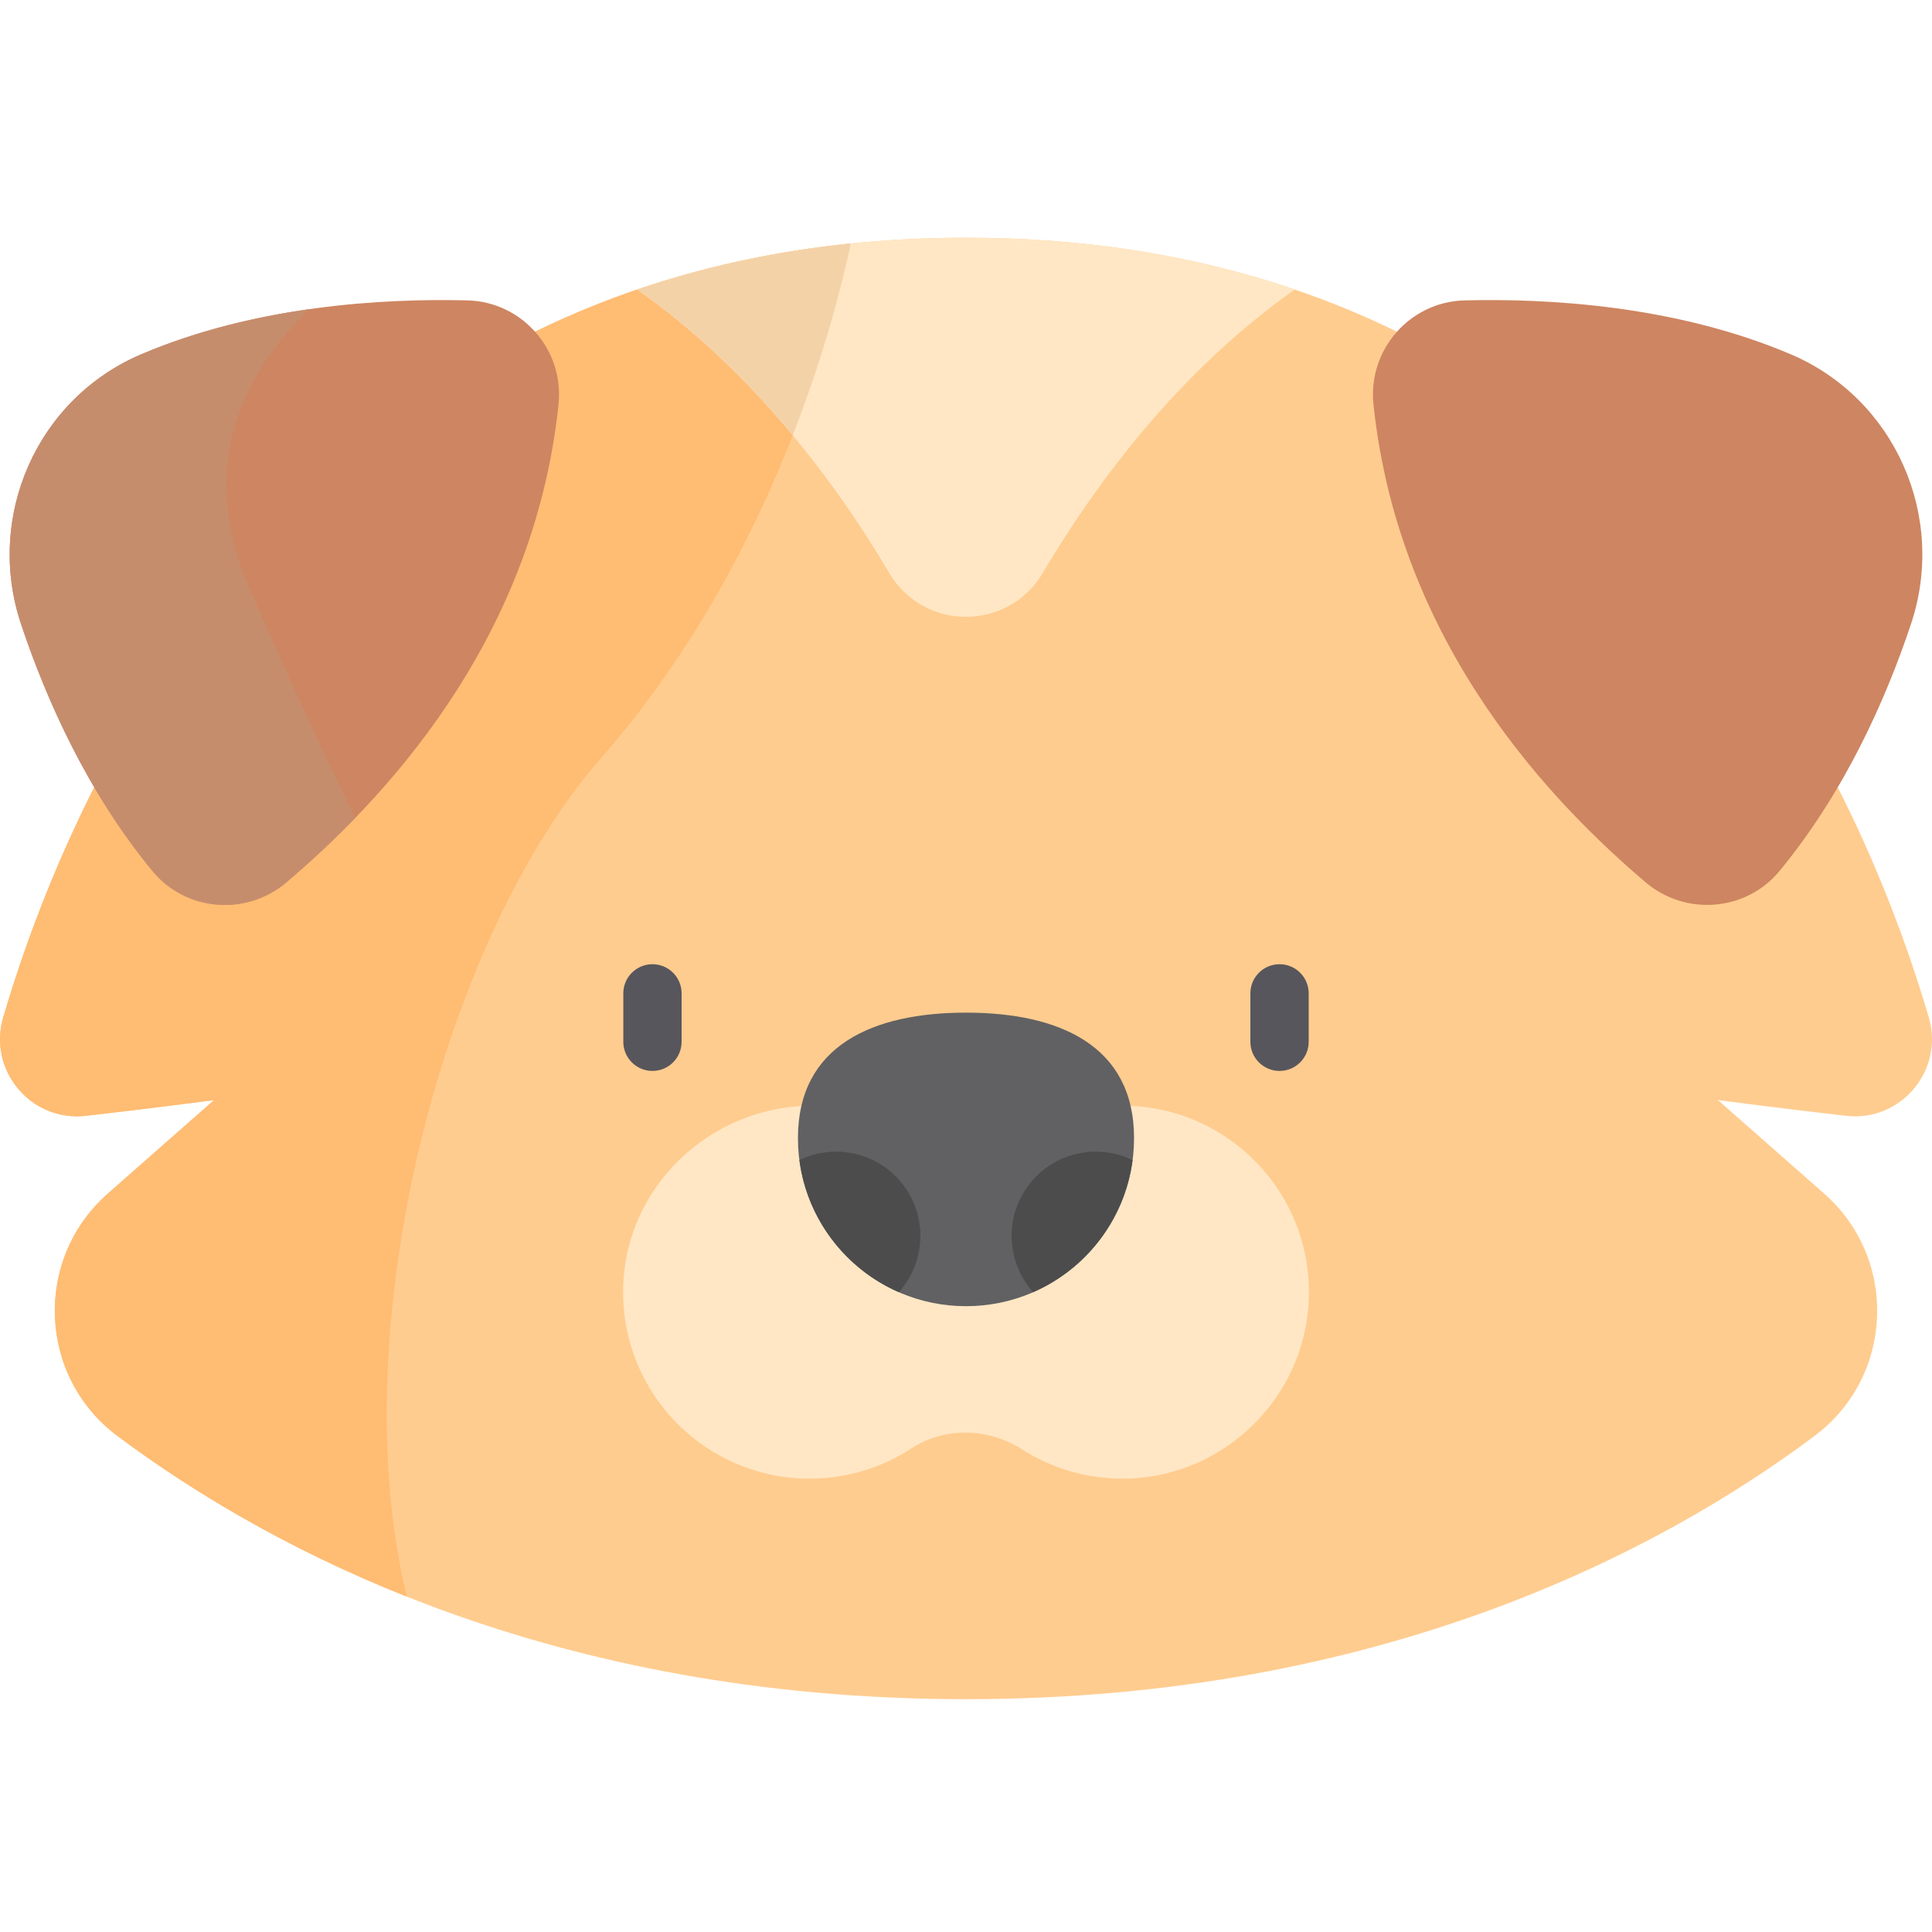
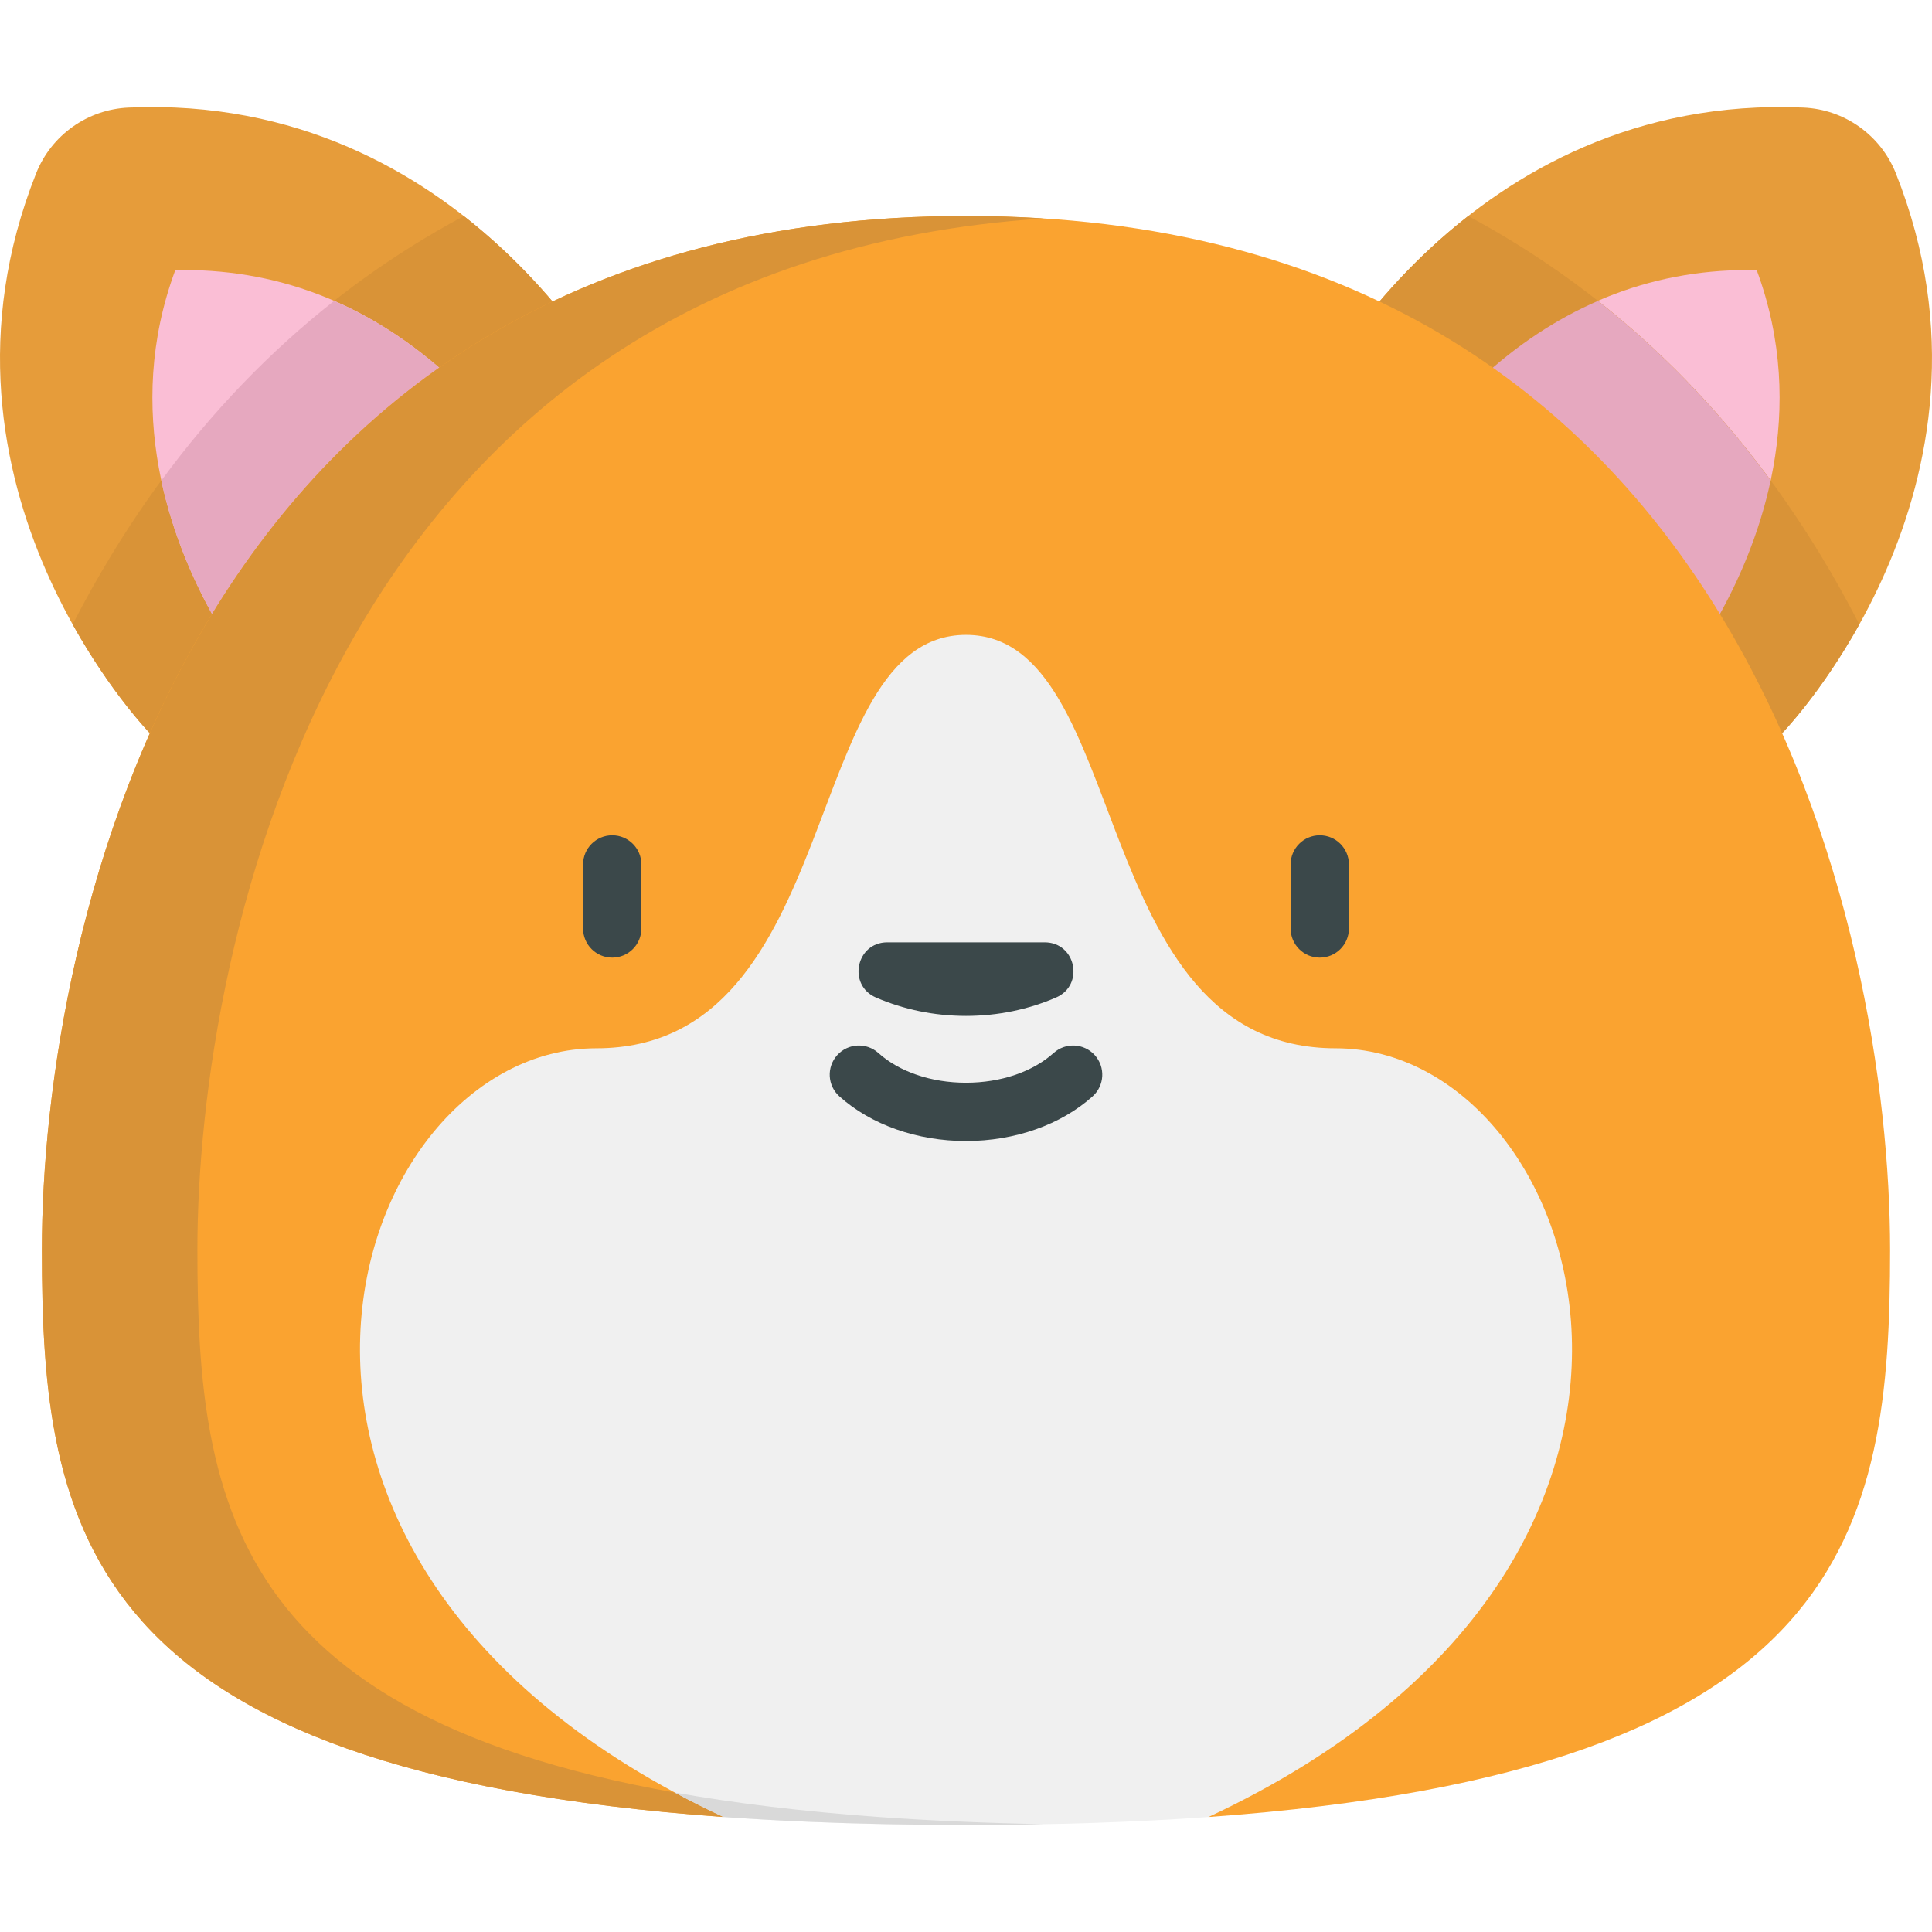
- <svg xmlns="http://www.w3.org/2000/svg" height="512px" viewBox="0 -62 511.999 511" width="512px" class="">
+ <svg xmlns="http://www.w3.org/2000/svg" version="1.1" id="Capa_1" x="0px" y="0px" viewBox="0 0 511.999 511.999" style="enable-background:new 0 0 511.999 511.999;" xml:space="preserve">
+   <path style="fill:#E69C3A;" d="M502.411,45.905c-4.015-10.098-13.609-16.92-24.465-17.396  c-89.507-3.925-130.279,77.19-130.279,77.19l124.619,88.608C472.285,194.307,535.513,129.158,502.411,45.905z" />
+   <path style="fill:#FABED5;" d="M383.159,109.739c2.754-3.104,5.868-6.33,9.343-9.531c20.637-19.009,44.443-28.647,70.755-28.647  c0.757,0,1.522,0.007,2.289,0.024c13.831,37.335,1.243,71.539-10.19,91.925L383.159,109.739z" />
+   <path style="fill:#E69C3A;" d="M9.589,45.905c4.015-10.098,13.609-16.92,24.465-17.396c89.507-3.925,130.279,77.19,130.279,77.19  L39.714,194.307C39.714,194.307-23.513,129.158,9.589,45.905z" />
+   <path style="fill:#D99337;" d="M29.607,146.958c-3.725,6.118-7.167,12.299-10.355,18.505c10.126,18.19,20.461,28.844,20.461,28.844  l124.619-88.608c0,0-13.316-26.474-41.416-48.441C85.005,77.55,53.552,107.634,29.607,146.958z" />
+   <path style="fill:#FABED5;" d="M128.84,109.739c-2.754-3.104-5.868-6.33-9.343-9.531C98.86,81.199,75.055,71.56,48.743,71.56  c-0.757,0-1.522,0.007-2.289,0.024c-13.831,37.335-1.243,71.539,10.19,91.925L128.84,109.739z" />
+   <path style="fill:#E6A8BF;" d="M56.643,163.509l72.197-53.77c-2.754-3.104-5.868-6.33-9.343-9.531  c-9.648-8.886-19.995-15.697-30.959-20.459c-17.051,13.421-32.352,29.317-45.78,47.598  C45.809,141.656,51.347,154.066,56.643,163.509z" />
+   <path style="fill:#D99337;" d="M482.392,146.958c3.725,6.118,7.167,12.299,10.355,18.505c-10.126,18.19-20.461,28.844-20.461,28.844  l-124.619-88.608c0,0,13.316-26.474,41.416-48.441C426.994,77.55,458.448,107.634,482.392,146.958z" />
+   <path style="fill:#E6A8BF;" d="M455.356,163.509l-72.197-53.77c2.754-3.104,5.868-6.33,9.343-9.531  c9.648-8.886,19.995-15.697,30.959-20.459c17.051,13.421,32.352,29.317,45.78,47.598  C466.191,141.656,460.652,154.066,455.356,163.509z" />
+   <path style="fill:#FAA330;" d="M256,57.231c-206.793,0-244.896,190.813-244.896,273.959c0,74.655,10.945,138.143,180.616,150.331  l-0.01-0.01L256,439.745l64.289,41.767v0.01c169.662-12.198,180.606-75.676,180.606-150.331  C500.895,248.045,462.793,57.231,256,57.231z" />
+   <path style="fill:#D99337;" d="M197.257,477.908C61.686,459.705,52.311,400.224,52.311,331.191  c0-80.305,35.549-261.038,224.291-273.295c-0.003,0-0.005,0-0.008,0c-1.647-0.107-3.307-0.201-4.977-0.282  c-0.028-0.001-0.056-0.003-0.084-0.004c-1.569-0.076-3.151-0.139-4.741-0.193c-0.153-0.005-0.306-0.012-0.459-0.018  c-1.455-0.046-2.923-0.08-4.395-0.107c-0.269-0.005-0.535-0.013-0.805-0.018c-1.7-0.027-3.411-0.042-5.134-0.042  c-206.793,0-244.896,190.813-244.896,273.959c0,74.655,10.945,138.143,180.616,150.331l-0.01-0.01L197.257,477.908z" />
  <g>
-     <path d="m489.242 233.207c14.543 1.652 26.035-12.066 21.906-26.109-18.379-62.48-79.773-206.598-255.148-206.598s-236.773 144.117-255.148 206.598c-4.133 14.043 7.363 27.762 21.906 26.109 16.512-1.875 33.961-4.168 33.961-4.168l-28.145 24.777c-19.73 17.371-18.508 48.5 2.551 64.234 40.438 30.211 114.461 69.754 224.875 69.754s184.438-39.543 224.871-69.754c21.062-15.734 22.285-46.863 2.551-64.234l-28.141-24.777s17.449 2.293 33.961 4.168zm0 0" fill="#ffcc8f" data-original="#FFCC8F" class="" />
-     <path d="m225.492 2.023c-152.109 15.57-207.375 146.363-224.641 205.074-4.133 14.043 7.363 27.762 21.906 26.109 16.512-1.875 33.961-4.168 33.961-4.168l-28.145 24.777c-19.73 17.371-18.508 48.5 2.551 64.234 18.461 13.789 43.949 29.539 76.676 42.57-17.367-71.797 9.902-174.816 51.5-222.258 43.648-49.777 60.594-110.324 66.191-136.34zm0 0" fill="#ffbc73" data-original="#FFBC73" class="" />
-     <path d="m297.453 230.523h-82.094c-27.102 0-49.773 21.477-50.223 48.57-.465 27.68 21.836 50.262 49.41 50.262 9.926 0 19.168-2.93 26.91-7.973 8.898-5.797 20.438-5.543 29.379.191 8.238 5.281 18.145 8.188 28.762 7.738 25.523-1.078 46.262-21.906 47.238-47.434 1.074-28.176-21.445-51.355-49.383-51.355zm0 0" fill="#ffe7c5" data-original="#FFE7C5" class="" />
-     <path d="m300.535 239.113c0 24.598-19.938 44.539-44.535 44.539s-44.539-19.941-44.539-44.539c0-24.598 19.941-33.254 44.539-33.254s44.535 8.656 44.535 33.254zm0 0" fill="#acabb1" data-original="#ACABB1" class="" data-old_color="#acabb1" style="fill:#616163" />
-     <path d="m239.184 251.281c-6.598-8.449-18.059-10.852-27.332-6.355 2.051 15.734 12.309 28.883 26.344 35.012 7.105-7.902 7.762-19.988.988-28.656zm0 0" fill="#898890" data-original="#898890" class="active-path" style="fill:#4C4C4D" data-old_color="#898890" />
-     <path d="m300.148 244.926c-9.273-4.496-20.734-2.094-27.336 6.355-6.77 8.668-6.113 20.754.992 28.656 14.035-6.129 24.289-19.277 26.344-35.012zm0 0" fill="#898890" data-original="#898890" class="active-path" style="fill:#4C4C4D" data-old_color="#898890" />
-     <path d="m123.863 17.105c-22.301-.555-56.047 1.363-86.426 14.281-27.637 11.758-41.383 42.988-31.871 71.473 6.762 20.254 17.664 44.637 34.855 65.469 8.875 10.758 24.91 11.996 35.527 2.953 24.238-20.648 65.332-62.527 72.066-126.602 1.523-14.469-9.609-27.211-24.152-27.574zm0 0" fill="#dd9f80" data-original="#DD9F80" class="" data-old_color="#dd9f80" style="fill:#CE8561" />
-     <path d="m388.137 17.105c22.297-.555 56.047 1.363 86.426 14.285 27.633 11.754 41.383 42.984 31.871 71.473-6.762 20.25-17.668 44.633-34.855 65.469-8.879 10.754-24.91 11.992-35.531 2.949-24.238-20.645-65.332-62.527-72.066-126.598-1.52-14.473 9.613-27.215 24.156-27.578zm0 0" fill="#dd9f80" data-original="#DD9F80" class="" data-old_color="#dd9f80" style="fill:#CE8561" />
-     <path d="m235.656 89.34c9.16 15.496 31.523 15.496 40.684 0 14.133-23.906 36.012-53.379 66.785-75.117-25.344-8.652-54.23-13.723-87.125-13.723s-61.781 5.07-87.125 13.723c30.77 21.738 52.652 51.211 66.781 75.117zm0 0" fill="#ffe7c5" data-original="#FFE7C5" class="" />
-     <path d="m339.09 221.309c-4.266 0-7.727-3.461-7.727-7.727v-12.828c0-4.266 3.461-7.727 7.727-7.727 4.27 0 7.727 3.461 7.727 7.727v12.828c0 4.266-3.457 7.727-7.727 7.727zm0 0" fill="#57565c" data-original="#57565C" class="" />
-     <path d="m172.906 221.309c-4.266 0-7.723-3.461-7.723-7.727v-12.828c0-4.266 3.457-7.727 7.723-7.727 4.27 0 7.727 3.461 7.727 7.727v12.828c0 4.266-3.457 7.727-7.727 7.727zm0 0" fill="#57565c" data-original="#57565C" class="" />
-     <path d="m66.059 93.309c-14.578-33.531-.293-58.242 15.922-73.879-14.527 2.07-29.926 5.742-44.543 11.961-27.637 11.754-41.383 42.984-31.871 71.469 6.762 20.254 17.664 44.637 34.855 65.469 8.875 10.758 24.91 11.996 35.527 2.953 5.41-4.609 11.66-10.277 18.18-17.012-7.418-15.113-16.98-35.449-28.07-60.961zm0 0" fill="#c68d6d" data-original="#C68D6D" class="" />
-     <path d="m168.875 14.223c16.133 11.398 29.805 24.902 41.215 38.633 8.238-21.09 12.926-39.328 15.402-50.832-20.598 2.109-39.426 6.332-56.617 12.199zm0 0" fill="#f4d2a8" data-original="#F4D2A8" class="" style="fill:#F4D2A8" />
+     <path style="fill:#3B484A;" d="M162.247,253.783c-4.267,0-7.726-3.459-7.726-7.726v-16.968c0-4.267,3.459-7.726,7.726-7.726   c4.267,0,7.726,3.459,7.726,7.726v16.968C169.973,250.324,166.514,253.783,162.247,253.783z" />
+     <path style="fill:#3B484A;" d="M349.752,253.783c-4.267,0-7.726-3.459-7.726-7.726v-16.968c0-4.267,3.459-7.726,7.726-7.726   s7.726,3.459,7.726,7.726v16.968C357.479,250.324,354.019,253.783,349.752,253.783z" />
  </g>
+   <path style="fill:#F0F0F0;" d="M320.289,481.511v0.01c-19.309,1.38-40.661,2.107-64.289,2.107s-44.981-0.727-64.279-2.107  l-0.01-0.01C46.308,413.44,91.668,277.805,158.033,277.805s53.724-109.554,97.966-109.554s31.602,109.554,97.966,109.554  S465.69,413.44,320.289,481.511z" />
+   <g>
+     <path style="fill:#3B484A;" d="M256,302.385c-12.946,0-25.176-4.315-33.552-11.839c-3.175-2.852-3.437-7.737-0.586-10.911   c2.853-3.175,7.737-3.437,10.911-0.585c5.578,5.01,14.043,7.883,23.227,7.883c9.183,0,17.649-2.873,23.226-7.883   c3.173-2.85,8.059-2.59,10.911,0.586c2.852,3.175,2.589,8.06-0.586,10.911C281.175,298.069,268.945,302.385,256,302.385z" />
+     <path style="fill:#3B484A;" d="M276.856,249.728h-41.713c-8.286,0-10.606,11.35-2.996,14.628c7.25,3.124,15.332,4.868,23.853,4.868   c8.521,0,16.601-1.743,23.852-4.868C287.461,261.077,285.143,249.728,276.856,249.728z" />
+   </g>
+   <path style="fill:#D9D9D9;" d="M266.103,483.579c1.038-0.009,2.059-0.024,3.088-0.037c2.493-0.031,4.969-0.068,7.412-0.115  c-15.608-0.301-30.159-0.939-43.676-1.905c-20.208-1.452-38.141-3.639-54.096-6.479c4.117,2.216,8.406,4.374,12.878,6.467l0.01,0.01  c7.237,0.517,14.762,0.944,22.589,1.273c13.044,0.55,26.923,0.833,41.69,0.833c2.423,0,4.806-0.012,7.18-0.028  C264.156,483.593,265.134,483.587,266.103,483.579z" />
+   <g>
+ </g>
+   <g>
+ </g>
+   <g>
+ </g>
+   <g>
+ </g>
+   <g>
+ </g>
+   <g>
+ </g>
+   <g>
+ </g>
+   <g>
+ </g>
+   <g>
+ </g>
+   <g>
+ </g>
+   <g>
+ </g>
+   <g>
+ </g>
+   <g>
+ </g>
+   <g>
+ </g>
+   <g>
+ </g>
</svg>
